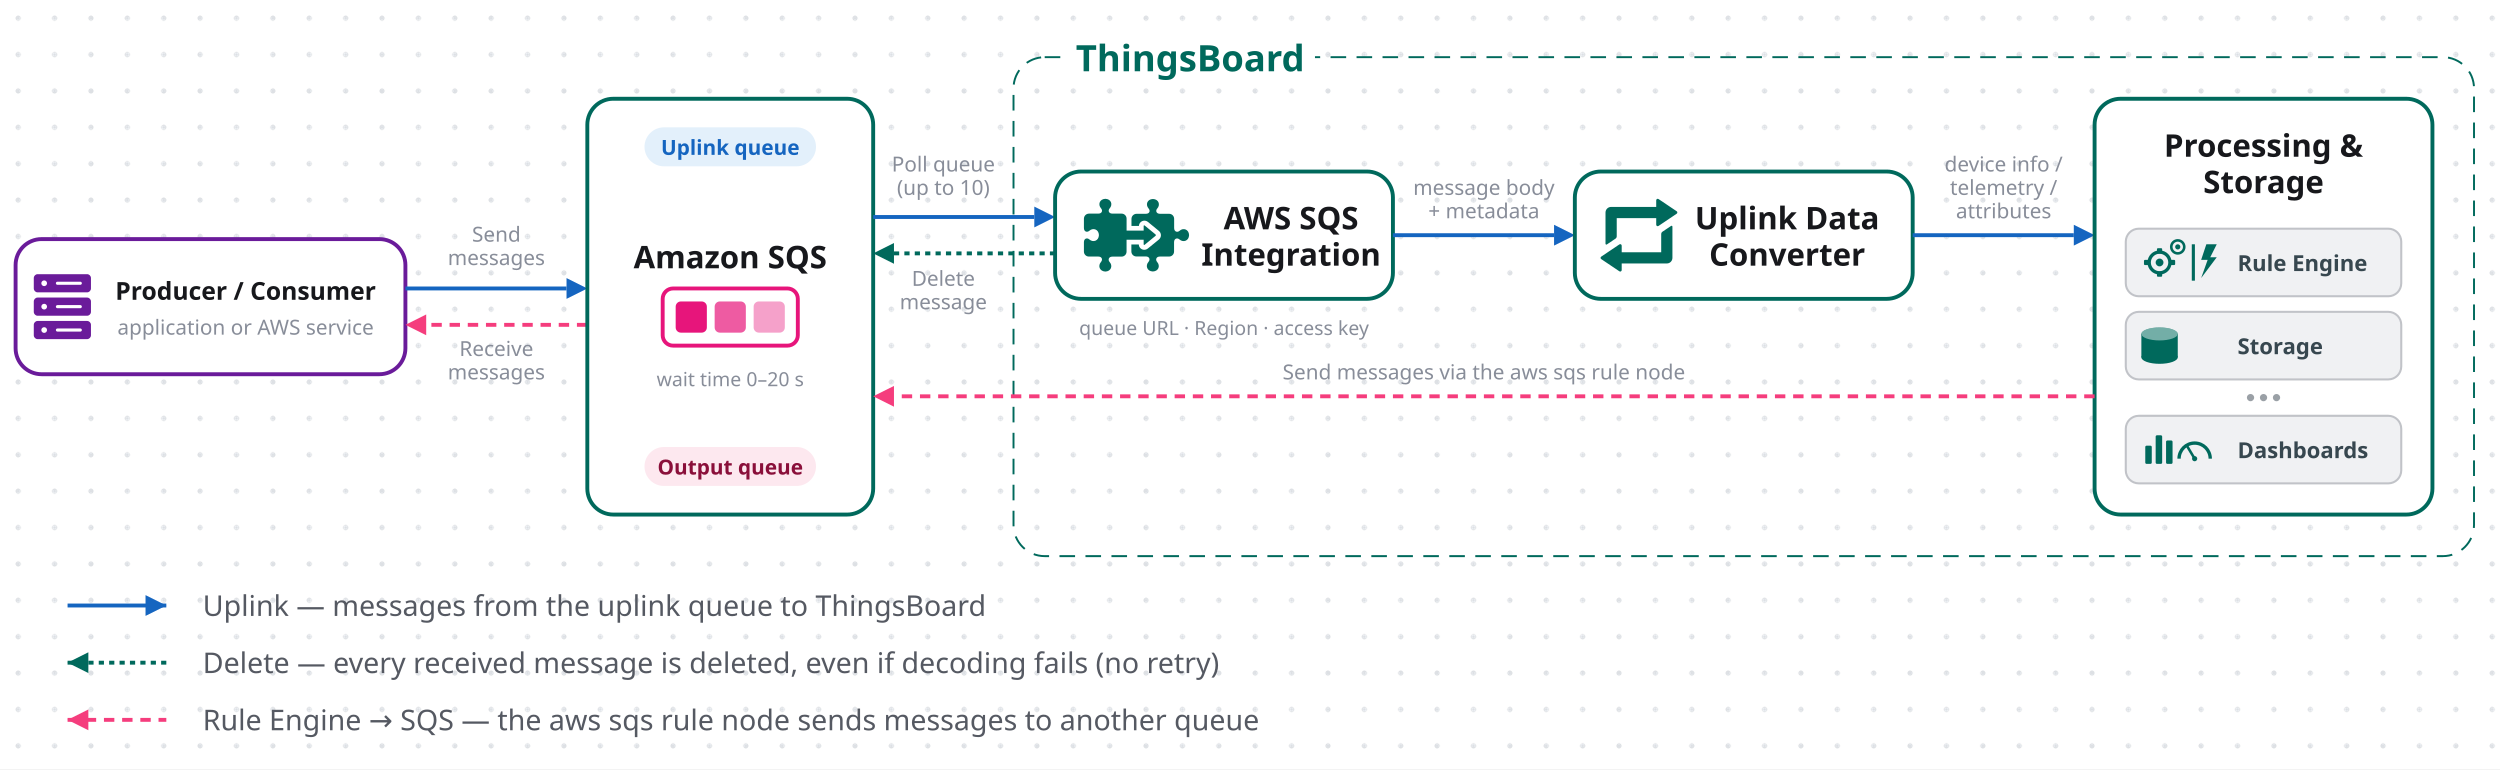
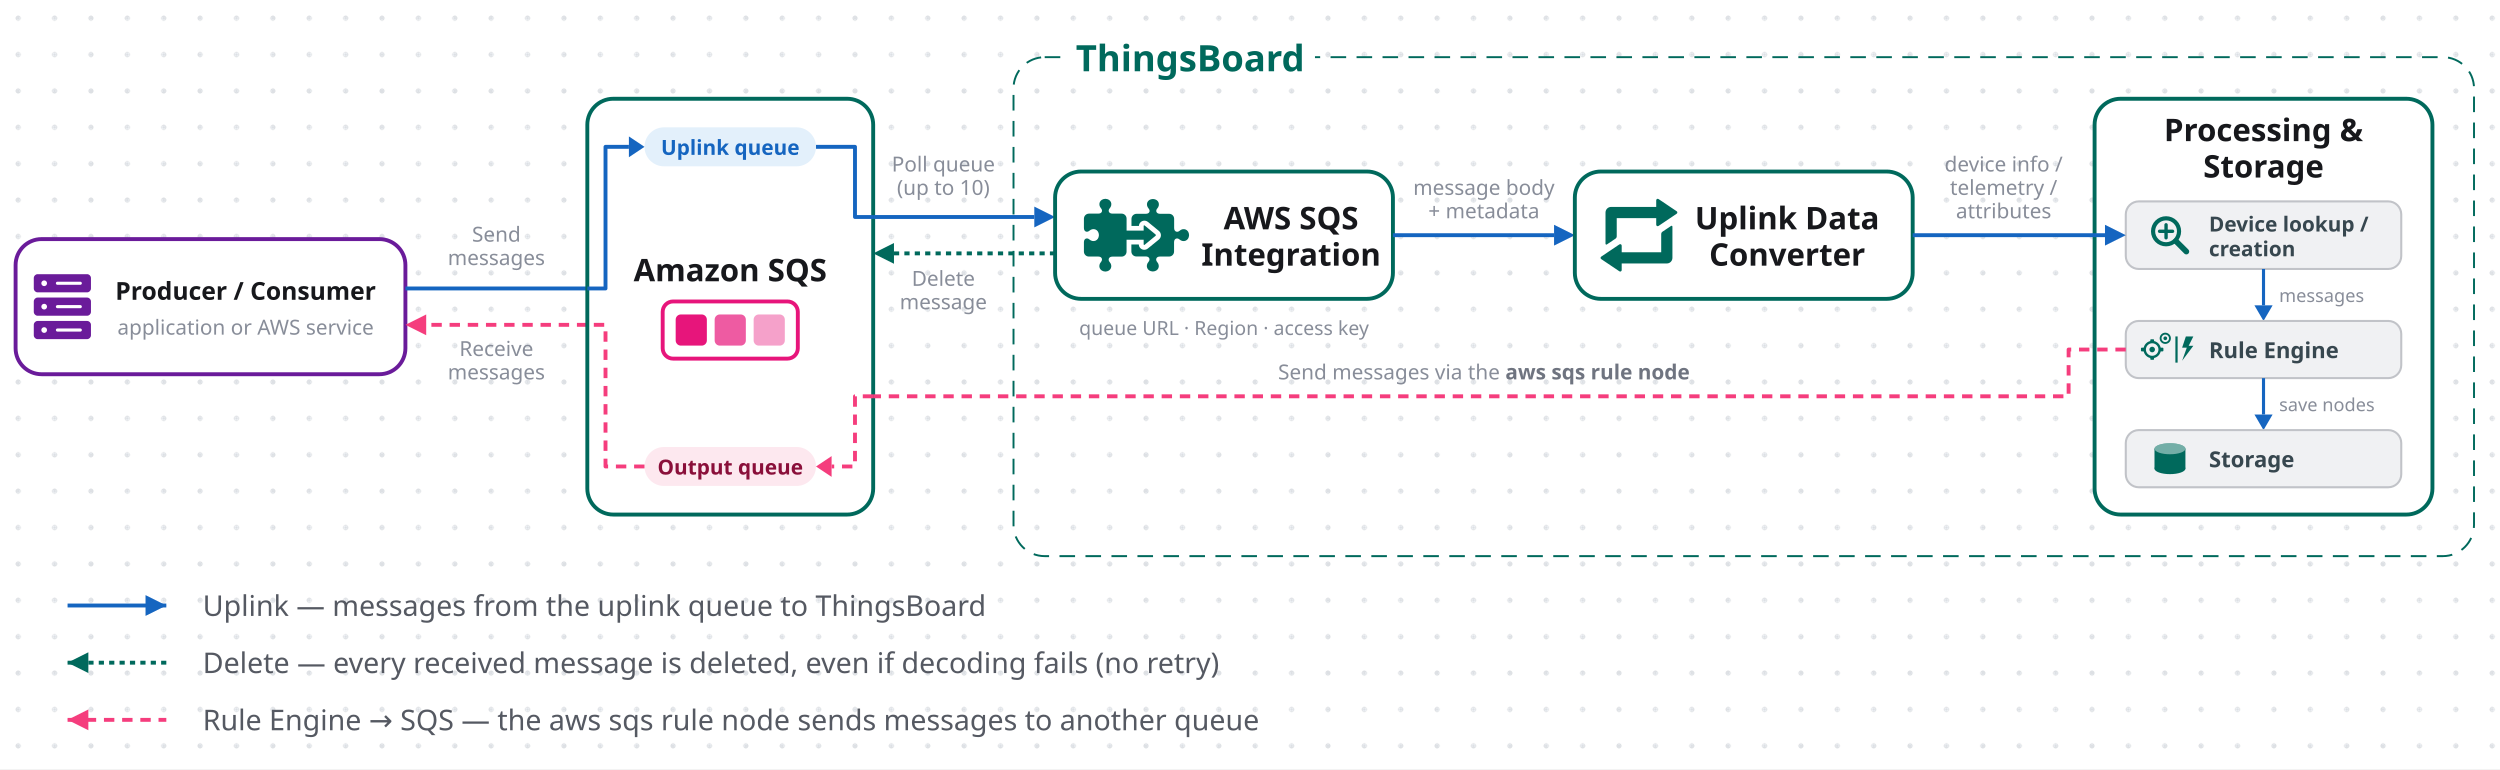
<svg xmlns="http://www.w3.org/2000/svg" width="1430" height="440" viewBox="0 0 962 296">
  <defs>
    <clipPath id="clip0">
      <path fill="#fff" d="M0 0h962v296H0z" />
    </clipPath>
    <pattern id="dots" width="14" height="14" x="0" y="0" patternUnits="userSpaceOnUse">
      <circle cx="7" cy="7" r="1" fill="#dde0e4" />
    </pattern>
  </defs>
  <g clip-path="url(#clip0)">
    <path fill="#fff" d="M0 0h962v296H0z" />
    <path fill="url(#dots)" d="M0 0h962v296H0z" />
    <g transform="translate(0 33)">
      <rect width="562" height="192" x="390" y="-11" fill="none" stroke="#00695c" stroke-dasharray="6,4" stroke-width=".75" rx="12" />
      <path fill="#fff" d="M410-18h96v14h-96z" />
      <text x="458" y="-11" fill="#00695c" dominant-baseline="central" font-family="system-ui,sans-serif" font-size="14" font-weight="600" text-anchor="middle" textLength="88">ThingsBoard</text>
      <rect width="150" height="52" x="6" y="59" fill="#fff" stroke="#6a1b9a" stroke-width="1.5" rx="10" />
      <g fill="#6a1b9a">
        <rect x="13" y="72.5" width="22" height="7" rx="1.5" />
        <circle cx="17" cy="76" r="1.1" fill="#fff" />
        <rect x="21.5" y="75.4" width="10" height="1.2" rx=".6" fill="#fff" />
        <rect x="13" y="81.5" width="22" height="7" rx="1.5" />
        <circle cx="17" cy="85" r="1.1" fill="#fff" />
        <rect x="21.5" y="84.4" width="10" height="1.2" rx=".6" fill="#fff" />
        <rect x="13" y="90.5" width="22" height="7" rx="1.5" />
        <circle cx="17" cy="94" r="1.1" fill="#fff" />
        <rect x="21.5" y="93.4" width="10" height="1.2" rx=".6" fill="#fff" />
      </g>
      <text x="94.5" y="79" fill="#17181c" dominant-baseline="middle" font-family="system-ui,sans-serif" font-size="9.5" font-weight="600" text-anchor="middle">Producer / Consumer</text>
      <text x="94.5" y="93" fill="#888d99" dominant-baseline="middle" font-family="system-ui,sans-serif" font-size="8" text-anchor="middle">application or AWS service</text>
-       <path stroke="#1565c0" stroke-width="1.5" d="M156 78h62" />
-       <path fill="#1565c0" d="m218 74 8 4-8 4z" />
+       <path stroke="#1565c0" stroke-width="1.5" d="M156 78h70" />
      <text x="191" y="60" fill="#888d99" font-family="system-ui,sans-serif" font-size="8" text-anchor="middle">Send</text>
      <text x="191" y="69" fill="#888d99" font-family="system-ui,sans-serif" font-size="8" text-anchor="middle">messages</text>
      <path stroke="#f53d7d" stroke-dasharray="4,3" stroke-width="1.5" d="M226 92h-62" />
      <path fill="#f53d7d" d="m164 88-8 4 8 4z" />
      <text x="191" y="104" fill="#888d99" font-family="system-ui,sans-serif" font-size="8" text-anchor="middle">Receive</text>
      <text x="191" y="113" fill="#888d99" font-family="system-ui,sans-serif" font-size="8" text-anchor="middle">messages</text>
      <rect width="110" height="160" x="226" y="5" fill="#fff" stroke="#00695c" stroke-width="1.5" rx="10" />
      <rect width="66" height="15" x="248" y="16" fill="#e3f0fb" rx="7.5" />
      <text x="281" y="23.5" fill="#1565c0" dominant-baseline="central" font-family="system-ui,sans-serif" font-size="8" font-weight="700" text-anchor="middle">Uplink queue</text>
-       <text x="281" y="66" fill="#17181c" dominant-baseline="middle" font-family="system-ui,sans-serif" font-size="12" font-weight="600" text-anchor="middle">Amazon SQS</text>
-       <g>
+       <text x="281" y="71" fill="#17181c" dominant-baseline="middle" font-family="system-ui,sans-serif" font-size="12" font-weight="600" text-anchor="middle">Amazon SQS</text>
+       <g transform="translate(0 5)">
        <rect x="255" y="78" width="52" height="22" rx="4" fill="none" stroke="#e7157b" stroke-width="1.5" />
        <rect x="260" y="83" width="12" height="12" rx="2" fill="#e7157b" />
        <rect x="275" y="83" width="12" height="12" rx="2" fill="#e7157b" opacity=".7" />
        <rect x="290" y="83" width="12" height="12" rx="2" fill="#e7157b" opacity=".4" />
      </g>
-       <text x="281" y="113" fill="#888d99" dominant-baseline="middle" font-family="system-ui,sans-serif" font-size="7.5" text-anchor="middle">wait time 0–20 s</text>
      <rect width="66" height="15" x="248" y="139" fill="#fde8ef" rx="7.5" />
      <text x="281" y="146.5" fill="#8a0f3a" dominant-baseline="central" font-family="system-ui,sans-serif" font-size="8" font-weight="700" text-anchor="middle">Output queue</text>
+       <g>
+         <path stroke="#1565c0" stroke-width="1.5" fill="none" stroke-linejoin="round" d="M226 78H233V23.5H242" />
+         <path fill="#1565c0" d="m242 19.5 6 4-6 4z" />
+         <path stroke="#1565c0" stroke-width="1.5" fill="none" stroke-linejoin="round" d="M314 23.5H329V50.5H336" />
+         <path stroke="#f53d7d" stroke-width="1.5" stroke-dasharray="4,3" fill="none" stroke-linejoin="round" d="M336 119.5H329V146.5H320" />
+         <path fill="#f53d7d" d="m320 142.5-6 4 6 4z" />
+         <path stroke="#f53d7d" stroke-width="1.5" stroke-dasharray="4,3" fill="none" stroke-linejoin="round" d="M248 146.5H233V92H226" />
+       </g>
      <path stroke="#1565c0" stroke-width="1.5" d="M336 50.5h62" />
      <path fill="#1565c0" d="m398 46.5 8 4-8 4z" />
      <text x="363" y="33" fill="#888d99" font-family="system-ui,sans-serif" font-size="8" text-anchor="middle">Poll queue</text>
      <text x="363" y="42" fill="#888d99" font-family="system-ui,sans-serif" font-size="8" text-anchor="middle">(up to 10)</text>
      <path stroke="#00695c" stroke-width="1.5" stroke-dasharray="2,2" d="M406 64.5h-62" />
      <path fill="#00695c" d="m344 60.5-8 4 8 4z" />
      <text x="363" y="77" fill="#888d99" font-family="system-ui,sans-serif" font-size="8" text-anchor="middle">Delete</text>
      <text x="363" y="86" fill="#888d99" font-family="system-ui,sans-serif" font-size="8" text-anchor="middle">message</text>
      <rect width="130" height="49" x="406" y="33" fill="#fff" stroke="#00695c" stroke-width="1.5" rx="10" />
      <g fill="#00695c">
        <path d="M419 65.72h3.61c1.47 0 1.8 1.22 1.04 2.1-1.26 1.42-.58 3.56 1.68 3.68 2.26-.08 2.93-2.26 1.67-3.65-.75-.83-.42-2.1 1.05-2.1h3.52c1.04 0 1.93-.83 1.93-1.92v-4.57h6.58v1.8c0 .17.2.26.38.13l4.23-3.48a.34.34 0 0 0 0-.46l-4.23-3.48c-.17-.13-.38 0-.38.16v1.81h-6.57v-4.6c0-1.05-.83-1.94-1.93-1.94h-3.52c-1.46 0-1.8-1.21-1.04-2.05 1.26-1.43.59-3.56-1.68-3.65-2.26.09-2.93 2.26-1.67 3.65.75.84.42 2.05-1.04 2.05h-3.57c-1.1 0-1.97.88-1.97 1.98v3.6c.04 1.43 1.26 1.76 2.1 1.01 1.42-1.26 3.6-.59 3.68 1.67-.08 2.27-2.26 2.94-3.68 1.68-.84-.76-2.06-.42-2.1 1v3.65a1.9 1.9 0 0 0 1.92 1.93" />
        <path d="M437.28 65.68h3.6c1.48 0 1.81 1.26 1.05 2.1-1.26 1.43-.59 3.6 1.68 3.69 2.26-.09 2.93-2.22 1.67-3.65-.75-.84-.42-2.1 1.04-2.1h3.53c1.09 0 1.93-.87 1.93-1.93v-3.6c0-1.47 1.26-1.8 2.1-1.04 1.42 1.26 3.6.58 3.68-1.68-.08-2.26-2.26-2.93-3.65-1.67-.83.75-2.1.42-2.1-1.05V51.2c0-1.1-.87-1.93-1.92-1.93h-3.52c-1.47 0-1.81-1.22-1.05-2.05 1.26-1.39.59-3.57-1.67-3.65-2.26.08-2.94 2.22-1.68 3.65.76.83.43 2.05-1.04 2.05h-3.56c-1.1 0-1.98.88-1.98 1.97v2.71h2.86a2.12 2.12 0 0 1 3.43-1.59l4.24 3.48a2.15 2.15 0 0 1 0 3.35l-4.28 3.48a2.12 2.12 0 0 1-3.44-1.6h-2.85v2.7c0 1.09.88 1.92 1.93 1.92" />
      </g>
      <text x="496.8" y="51" fill="#17181c" dominant-baseline="middle" font-family="system-ui,sans-serif" font-size="12" font-weight="600" text-anchor="middle">AWS SQS</text>
      <text x="496.8" y="65" fill="#17181c" dominant-baseline="middle" font-family="system-ui,sans-serif" font-size="12" font-weight="600" text-anchor="middle">Integration</text>
      <text x="471" y="93" fill="#888d99" dominant-baseline="central" font-family="system-ui,sans-serif" font-size="7.5" text-anchor="middle">queue URL · Region · access key</text>
      <path stroke="#1565c0" stroke-width="1.5" d="M536 57.5h62" />
      <path fill="#1565c0" d="m598 53.5 8 4-8 4z" />
      <text x="571" y="42" fill="#888d99" font-family="system-ui,sans-serif" font-size="8" text-anchor="middle">message body</text>
      <text x="571" y="51" fill="#888d99" font-family="system-ui,sans-serif" font-size="8" text-anchor="middle">+ metadata</text>
      <rect width="130" height="49" x="606" y="33" fill="#fff" stroke="#00695c" stroke-width="1.5" rx="10" />
      <g fill="#00695c">
        <path d="m645.2 48.3-6.99-4.7a.57.57 0 0 0-.9.48v2.54h-17.35c-1.2 0-2.16.97-2.16 2.16V60.8c0 .26.3.42.51.27l3.4-2.28a1 1 0 0 0 .41-.78v-7.08h15.19v2.54c0 .46.5.73.89.47l6.98-4.7a.57.57 0 0 0 .01-.95m-2.15 5.64-3.4 2.28a1 1 0 0 0-.41.78v7.08h-15.2v-2.54c0-.47-.5-.74-.9-.48l-6.98 4.7a.57.57 0 0 0 0 .95l6.99 4.7c.38.26.89-.01.89-.47v-2.55h17.35c1.2.02 2.17-.96 2.17-2.15V54.2c0-.26-.3-.42-.51-.27" />
      </g>
      <text x="687.7" y="51" fill="#17181c" dominant-baseline="middle" font-family="system-ui,sans-serif" font-size="12" font-weight="600" text-anchor="middle">Uplink Data</text>
      <text x="687.7" y="65" fill="#17181c" dominant-baseline="middle" font-family="system-ui,sans-serif" font-size="12" font-weight="600" text-anchor="middle">Converter</text>
-       <path stroke="#1565c0" stroke-width="1.5" d="M736 57.5h62" />
-       <path fill="#1565c0" d="m798 53.5 8 4-8 4z" />
      <text x="771" y="33" fill="#888d99" font-family="system-ui,sans-serif" font-size="8" text-anchor="middle">device info /</text>
      <text x="771" y="42" fill="#888d99" font-family="system-ui,sans-serif" font-size="8" text-anchor="middle">telemetry /</text>
      <text x="771" y="51" fill="#888d99" font-family="system-ui,sans-serif" font-size="8" text-anchor="middle">attributes</text>
      <rect width="130" height="160" x="806" y="5" fill="#fff" stroke="#00695c" stroke-width="1.5" rx="10" />
-       <text x="871" y="18" fill="#17181c" dominant-baseline="hanging" font-family="system-ui,sans-serif" font-size="12" font-weight="600" text-anchor="middle">Processing &amp;</text>
-       <text x="871" y="32" fill="#17181c" dominant-baseline="hanging" font-family="system-ui,sans-serif" font-size="12" font-weight="600" text-anchor="middle">Storage</text>
-       <g transform="translate(117 5)">
-         <g transform="translate(0 32)">
-           <rect width="106" height="26" x="701" y="50" fill="#f0f1f3" stroke="#c1c3c8" stroke-width=".8" rx="5" />
-           <g fill="#00695c" transform="translate(45 -6.5)">
-             <ellipse cx="669" cy="65" rx="7" ry="2.5" />
-             <path d="M662 65h14v9h-14z" />
-             <ellipse cx="669" cy="74" rx="7" ry="2.5" />
-             <ellipse cx="669" cy="65" fill="#e6f4f1" opacity=".5" rx="7" ry="2.5" />
-           </g>
-           <text x="744" y="63" fill="#37474f" dominant-baseline="central" font-family="system-ui,sans-serif" font-size="8.5" font-weight="600">Storage</text>
-         </g>
-         <g transform="translate(0 40)">
-           <rect width="106" height="26" x="701" y="82" fill="#f0f1f3" stroke="#c1c3c8" stroke-width=".8" rx="5" />
-           <g fill="#00695c" transform="translate(47.5 -5.5)">
-             <rect width="2.5" height="7" x="661" y="99" rx=".5" />
-             <rect width="2.5" height="11" x="665" y="95" rx=".5" />
-             <rect width="2.5" height="9" x="669" y="97" rx=".5" />
-             <path fill="none" stroke="#00695c" stroke-width="1.3" d="M674 104a6 6 0 0 1 12 0" />
-             <path stroke="#00695c" stroke-linecap="round" d="m680 104-3-5" />
-             <circle cx="680" cy="104" r="1" />
-           </g>
-           <text x="744" y="95" fill="#37474f" dominant-baseline="central" font-family="system-ui,sans-serif" font-size="8.5" font-weight="600">Dashboards</text>
-         </g>
-         <circle cx="749" cy="115" r="1.4" fill="#9aa0a6" />
-         <circle cx="754" cy="115" r="1.4" fill="#9aa0a6" />
-         <circle cx="759" cy="115" r="1.4" fill="#9aa0a6" />
-         <g transform="translate(0 -72)">
-           <rect width="106" height="26" x="701" y="122" fill="#f0f1f3" stroke="#c1c3c8" stroke-width=".8" rx="5" />
-           <g fill="#00695c" transform="translate(49)">
-             <circle cx="665" cy="135" r="4" fill="none" stroke="#00695c" stroke-width="1.3" />
-             <circle cx="665" cy="135" r="1.5" />
-             <rect width="2" height="2" x="664" y="129.5" rx=".4" />
-             <rect width="2" height="2" x="664" y="138.5" rx=".4" />
-             <rect width="2" height="2" x="659" y="134" rx=".4" />
-             <rect width="2" height="2" x="669" y="134" rx=".4" />
-             <circle cx="672" cy="129" r="2.5" fill="none" stroke="#00695c" />
-             <circle cx="672" cy="129" r="1" />
-             <path stroke="#00695c" stroke-width="1.2" d="M678 128v14" />
-             <path d="m683 128-2 6h2.5l-2.5 7 6-8h-2.5l2.5-5z" />
-           </g>
-           <text x="744" y="135" fill="#37474f" dominant-baseline="central" font-family="system-ui,sans-serif" font-size="8.5" font-weight="600">Rule Engine</text>
+       <text x="871" y="12" fill="#17181c" dominant-baseline="hanging" font-family="system-ui,sans-serif" font-size="12" font-weight="600" text-anchor="middle">Processing &amp;</text>
+       <text x="871" y="26" fill="#17181c" dominant-baseline="hanging" font-family="system-ui,sans-serif" font-size="12" font-weight="600" text-anchor="middle">Storage</text>
+       <rect width="106" height="26" x="818" y="44.5" fill="#f0f1f3" stroke="#c1c3c8" stroke-width=".8" rx="5" />
+       <g fill="none" stroke="#00695c" stroke-linecap="round">
+         <circle cx="833.5" cy="56" r="5" stroke-width="1.6" />
+         <path stroke-width="2.2" d="m837.3 59.8 4 4" />
+         <path stroke-width="1.3" d="M831 56h5M833.5 53.5v5" />
+       </g>
+       <text x="850" y="53" fill="#37474f" dominant-baseline="central" font-family="system-ui,sans-serif" font-size="8" font-weight="600">Device lookup /</text>
+       <text x="850" y="62.5" fill="#37474f" dominant-baseline="central" font-family="system-ui,sans-serif" font-size="8" font-weight="600">creation</text>
+       <path stroke="#1565c0" stroke-width="1.2" d="M871 70.5v14" />
+       <path fill="#1565c0" d="m867.5 84.5 3.5 6 3.5-6z" />
+       <text x="877" y="80.5" fill="#888d99" font-family="system-ui,sans-serif" font-size="7" dominant-baseline="central">messages</text>
+       <rect width="106" height="22" x="818" y="90.5" fill="#f0f1f3" stroke="#c1c3c8" stroke-width=".8" rx="5" />
+       <g transform="translate(835 101.5) scale(.72) translate(-723.5 -135)">
+         <g fill="#00695c" transform="translate(49)">
+           <circle cx="665" cy="135" r="4" fill="none" stroke="#00695c" stroke-width="1.3" />
+           <circle cx="665" cy="135" r="1.5" />
+           <rect width="2" height="2" x="664" y="129.5" rx=".4" />
+           <rect width="2" height="2" x="664" y="138.5" rx=".4" />
+           <rect width="2" height="2" x="659" y="134" rx=".4" />
+           <rect width="2" height="2" x="669" y="134" rx=".4" />
+           <circle cx="672" cy="129" r="2.5" fill="none" stroke="#00695c" />
+           <circle cx="672" cy="129" r="1" />
+           <path stroke="#00695c" stroke-width="1.2" d="M678 128v14" />
+           <path d="m683 128-2 6h2.5l-2.5 7 6-8h-2.5l2.5-5z" />
        </g>
      </g>
-       <path stroke="#f53d7d" stroke-dasharray="4,3" stroke-width="1.5" d="M806 119.5H344" />
-       <path fill="#f53d7d" d="m344 115.5-8 4 8 4z" />
-       <text x="571" y="113" fill="#888d99" font-family="system-ui,sans-serif" font-size="8" text-anchor="middle">Send messages via the aws sqs rule node</text>
+       <text x="850" y="101.5" fill="#37474f" dominant-baseline="central" font-family="system-ui,sans-serif" font-size="8.5" font-weight="600">Rule Engine</text>
+       <path stroke="#1565c0" stroke-width="1.2" d="M871 112.5v14" />
+       <path fill="#1565c0" d="m867.5 126.5 3.5 6 3.5-6z" />
+       <text x="877" y="122.5" fill="#888d99" font-family="system-ui,sans-serif" font-size="7" dominant-baseline="central">save nodes</text>
+       <rect width="106" height="22" x="818" y="132.5" fill="#f0f1f3" stroke="#c1c3c8" stroke-width=".8" rx="5" />
+       <g transform="translate(835 143.5) scale(.85) translate(-714 -63)">
+         <g fill="#00695c" transform="translate(45 -6.5)">
+           <ellipse cx="669" cy="65" rx="7" ry="2.5" />
+           <path d="M662 65h14v9h-14z" />
+           <ellipse cx="669" cy="74" rx="7" ry="2.5" />
+           <ellipse cx="669" cy="65" fill="#e6f4f1" opacity=".5" rx="7" ry="2.5" />
+         </g>
+       </g>
+       <text x="850" y="143.5" fill="#37474f" dominant-baseline="central" font-family="system-ui,sans-serif" font-size="8.5" font-weight="600">Storage</text>
+       <path fill="none" stroke="#f53d7d" stroke-dasharray="4,3" stroke-width="1.5" stroke-linejoin="round" d="M818 101.5H796V119.5H336" />
+       <path stroke="#1565c0" stroke-width="1.5" d="M736 57.5h74" />
+       <path fill="#1565c0" d="m810 53.5 8 4-8 4z" />
+       <text x="571" y="113" fill="#888d99" font-family="system-ui,sans-serif" font-size="8" text-anchor="middle">Send messages via the <tspan fill="#6f7480" font-weight="600">aws sqs rule node</tspan>
+       </text>
      <path stroke="#1565c0" stroke-width="1.5" d="M26 200h38" />
      <path fill="#1565c0" d="m56 196 8 4-8 4z" />
      <text x="78" y="204" fill="#555962" font-family="system-ui,sans-serif" font-size="11">Uplink — messages from the uplink queue to ThingsBoard</text>
      <path stroke="#00695c" stroke-dasharray="2,2" stroke-width="1.5" d="M26 222h38" />
      <path fill="#00695c" d="m34 218-8 4 8 4z" />
      <text x="78" y="226" fill="#555962" font-family="system-ui,sans-serif" font-size="11">Delete — every received message is deleted, even if decoding fails (no retry)</text>
      <path stroke="#f53d7d" stroke-dasharray="4,3" stroke-width="1.5" d="M26 244h38" />
      <path fill="#f53d7d" d="m34 240-8 4 8 4z" />
      <text x="78" y="248" fill="#555962" font-family="system-ui,sans-serif" font-size="11">Rule Engine → SQS — the aws sqs rule node sends messages to another queue</text>
    </g>
  </g>
</svg>
